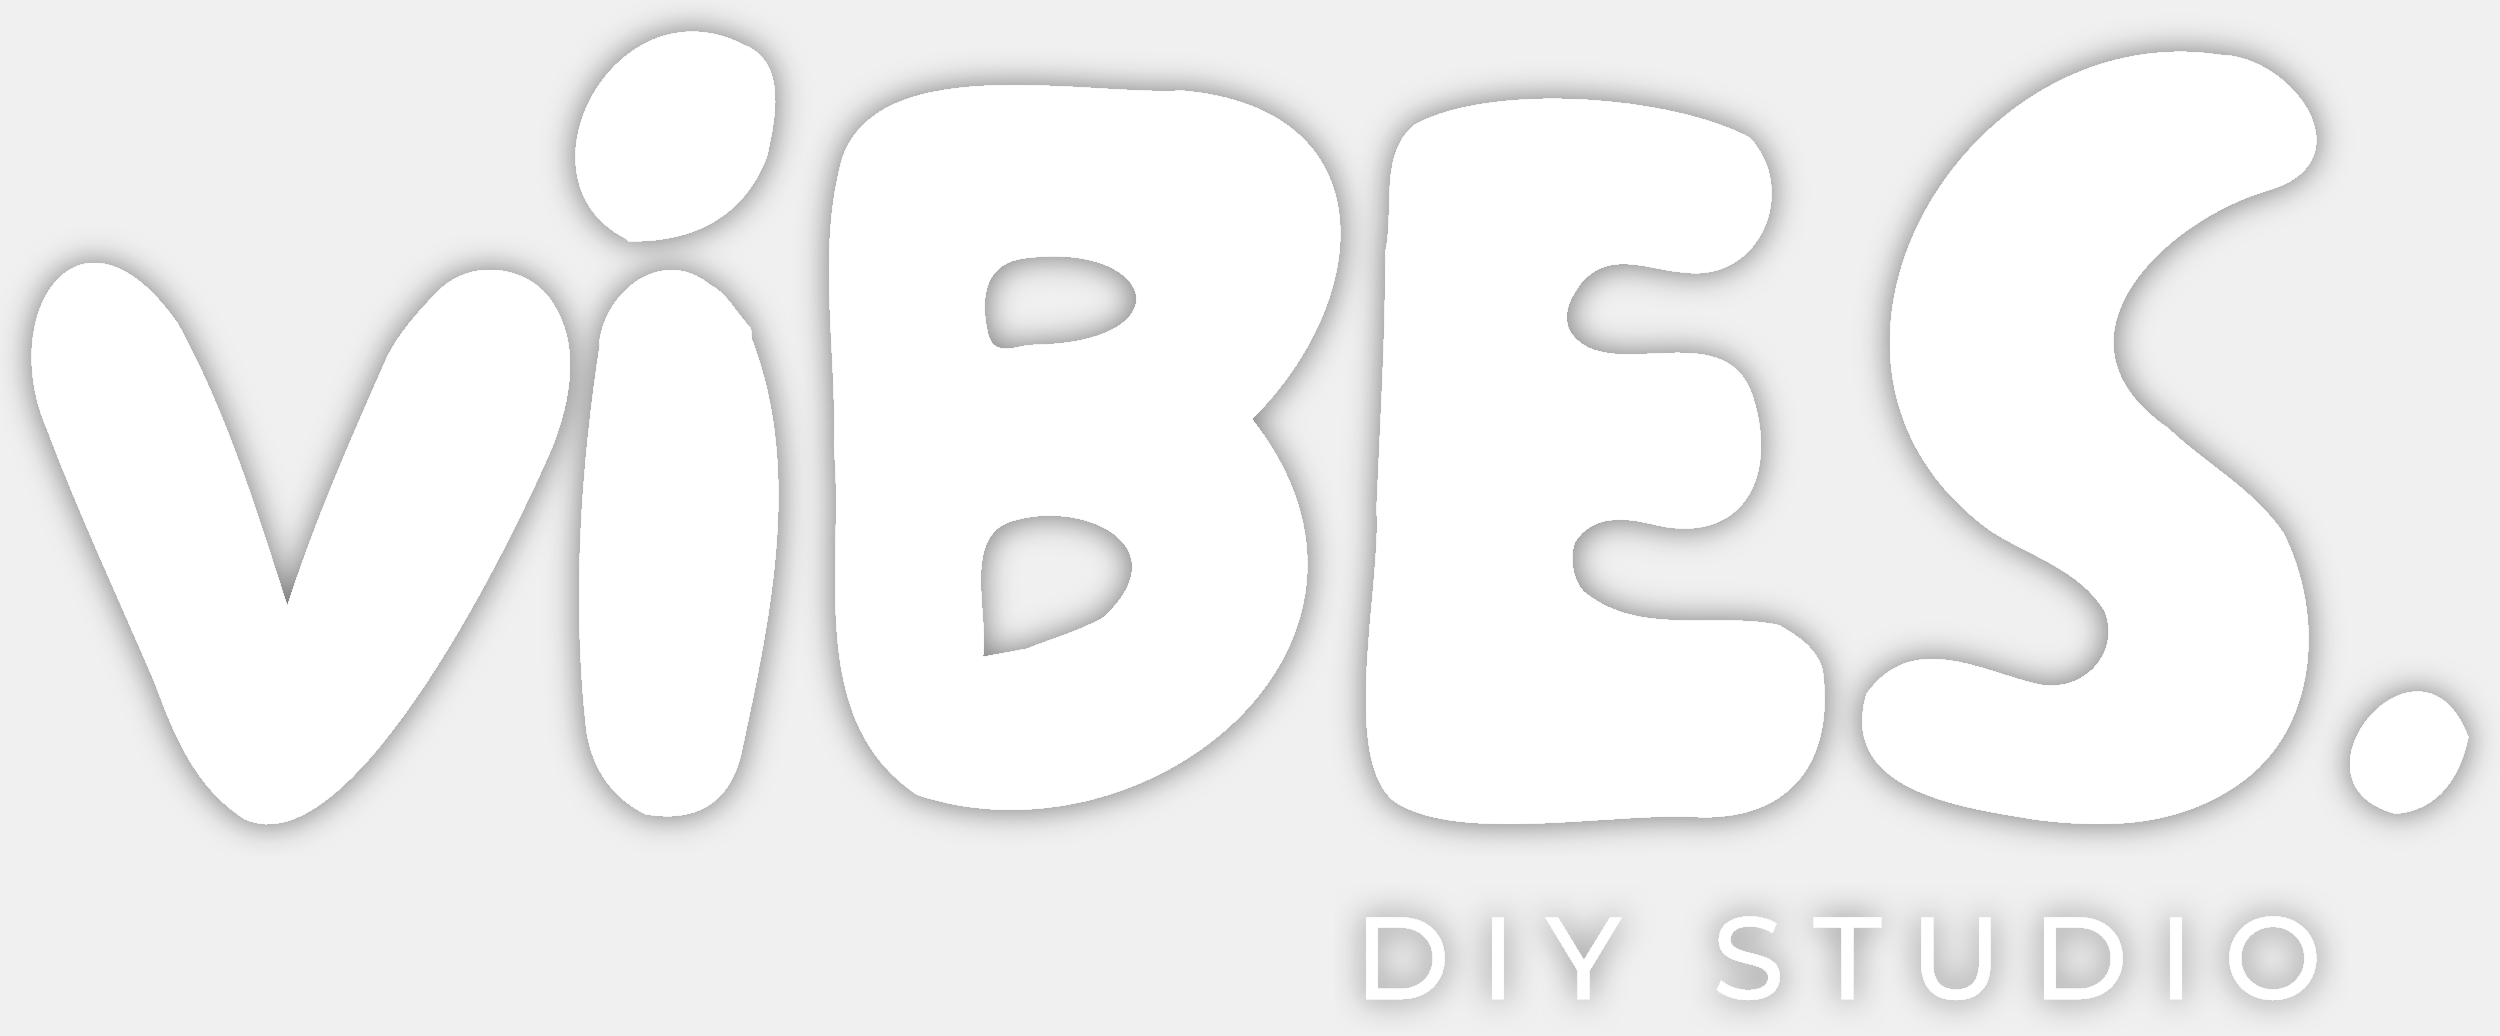
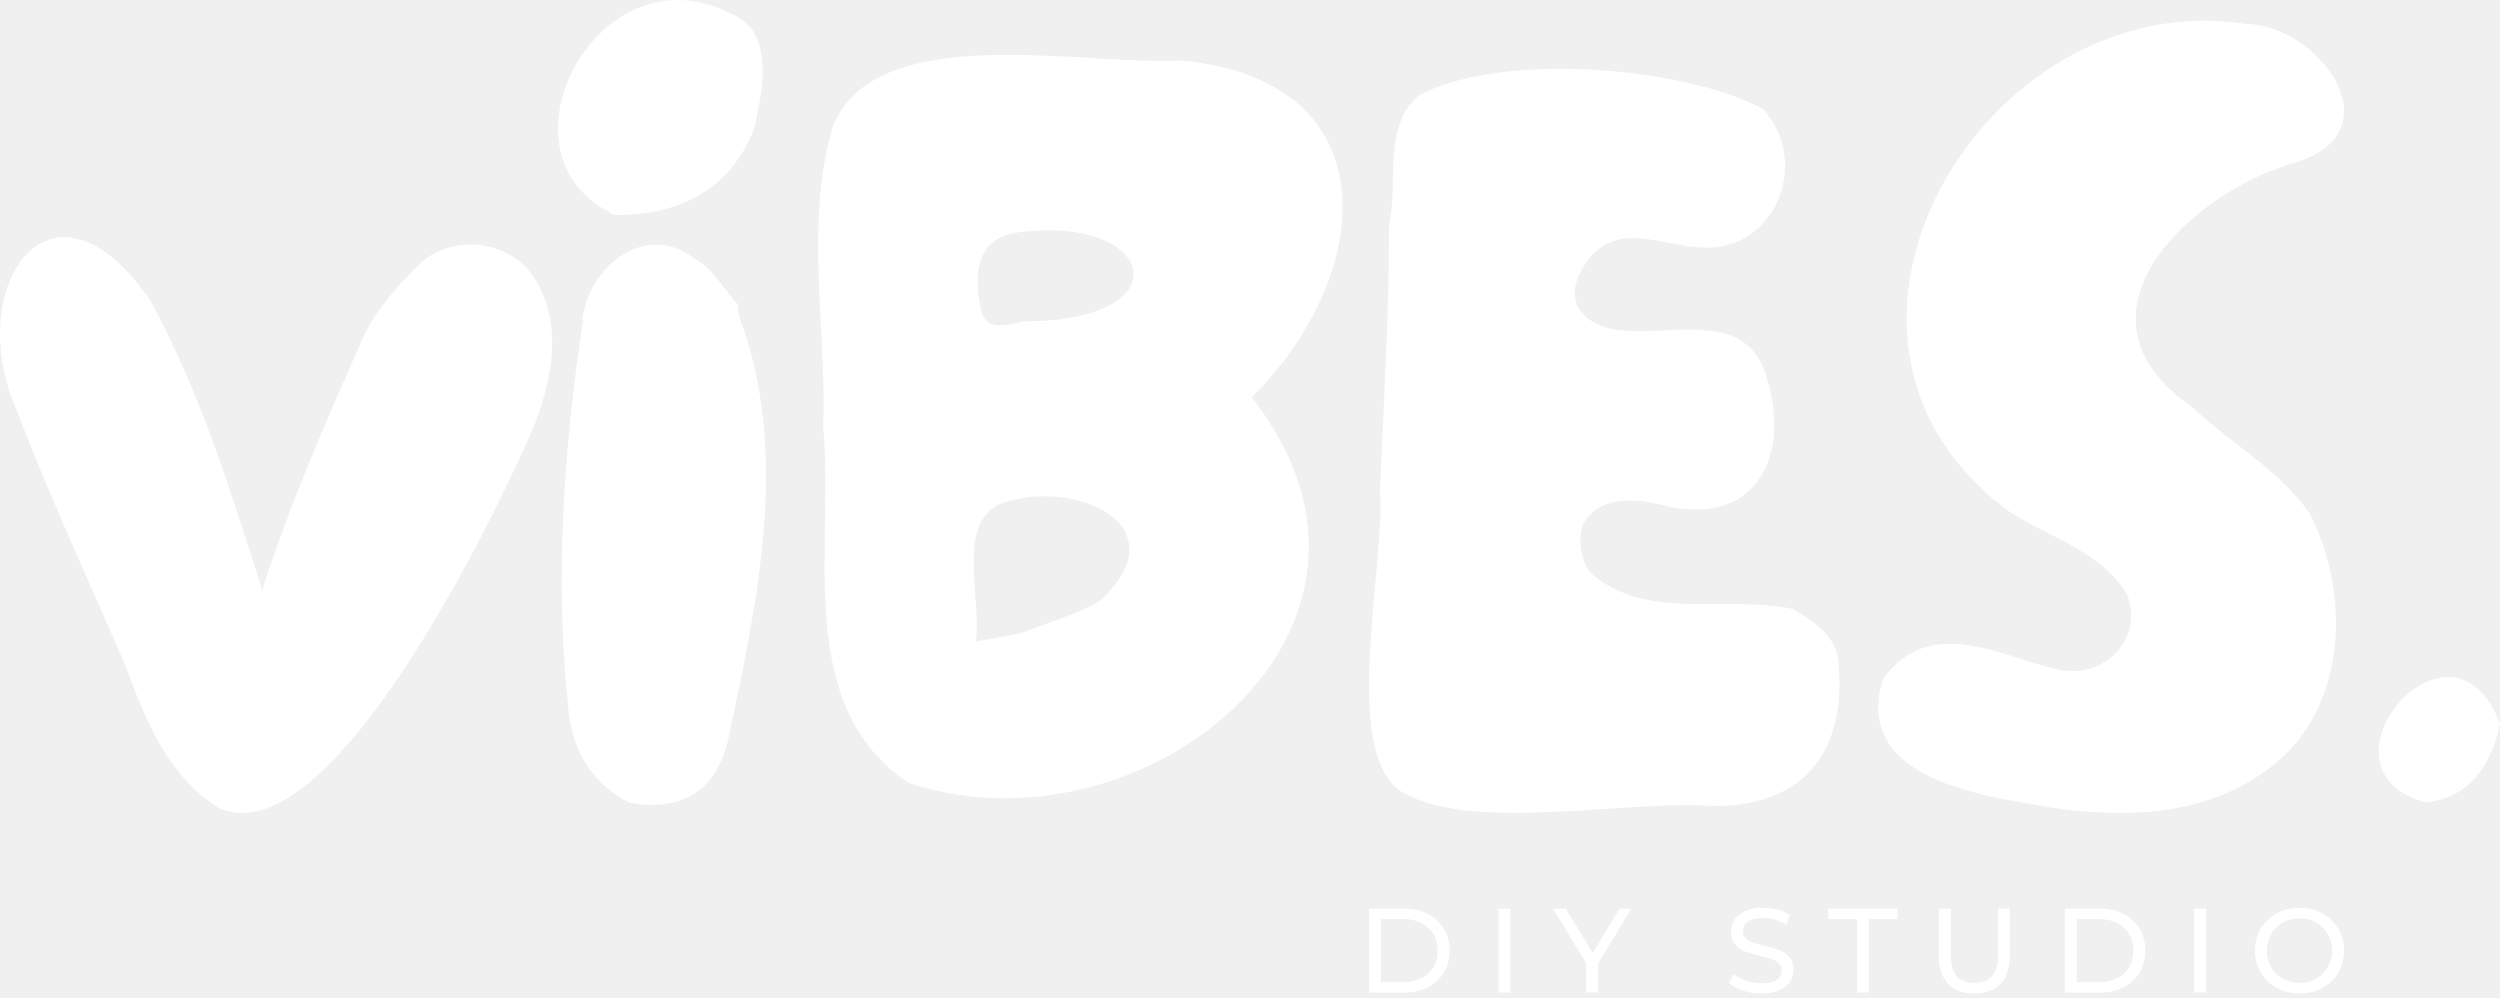
- <svg xmlns="http://www.w3.org/2000/svg" width="630" height="261" viewBox="0 0 630 261" fill="none">
-   <g filter="url(#filter0_d_48_1072)">
-     <path d="M231.183 200.291C202.557 181.205 212.974 141.939 210.183 112.785C211.034 88.535 205.667 63.293 212.34 39.69C222.077 12.43 274.564 24.25 297.928 22.855C349.781 27.505 345.841 75.432 315.44 105.611C360.123 162.444 288.477 219.38 231.183 200.291ZM260.602 86.928C299.143 86.347 291.55 60.345 257.462 65.161C249.583 66.407 246.494 72.858 248.882 83.889C250.375 90.702 256.716 86.804 260.602 86.928V86.928ZM258.665 163.532C265.184 160.966 272.064 159.039 278.102 155.618C298.061 137.177 272.445 125.406 254.182 131.547C242.546 136.035 249.218 155.037 247.651 165.566C252.158 164.731 255.41 164.129 258.665 163.527V163.532Z" fill="white" />
-     <path d="M501.545 133.685C443.385 91.246 495.337 4.019 559.436 13.838C577.82 14.182 596.671 40.483 571.607 47.94C545.221 55.6 513.965 85.72 546.361 107.949C555.853 116.974 567.805 123.227 575.402 134.374C585.748 154.934 584.347 183.634 564.039 197.638C548.318 208.545 530.483 208.752 512.655 206.494C495.42 203.496 463.041 199.78 470.373 174.903C481.864 158.807 499.008 169.095 513.211 172.379C525.063 175.032 534.584 164.703 530.4 153.954C523.984 143.417 511.448 140.1 501.55 133.677L501.545 133.685Z" fill="white" />
-     <path d="M61.67 206.386C48.927 198.207 43.867 185.029 38.879 171.702C29.867 150.653 20.039 129.832 11.969 108.376C-1.151 78.633 20.433 46.408 44.888 81.743C57.171 104.295 64.548 128.313 72.402 152.862C79.489 131.011 88.086 111.42 97.28 90.665C100.236 84.321 105.279 78.708 110.222 73.585C119.088 64.393 134.602 67.283 139.868 77.376C146.151 88.037 143.526 101.049 139.47 111.872C130.484 133.183 89.235 219.115 61.674 206.39L61.67 206.386Z" fill="white" />
-     <path d="M603.667 205.053C573.955 197.04 610.091 154.153 621.997 185.777C619.973 195.703 614.528 204.102 603.667 205.053Z" fill="white" />
-     <path d="M189.478 85.612C189.387 84.653 189.3 83.69 189.208 82.727C185.692 79.215 183.353 74.025 178.874 71.775C167.014 62.031 152.628 73.186 151.044 86.401L151.206 86.729C146.416 117.987 144.198 150.902 147.652 182.791C148.652 192.403 153.445 200.561 162.685 205.169C175.329 207.336 183.776 202.404 186.758 189.999C193.969 156.175 202.23 119.083 189.478 85.612V85.612ZM181.752 78.351C183.05 80.061 184.415 81.693 185.994 83.113C184.415 81.693 183.05 80.061 181.752 78.351Z" fill="white" />
-     <path d="M157.526 60.013C157.858 60.262 158.185 60.515 158.517 60.764C175.399 61.113 187.728 54.014 193.26 39.42C195.234 30.507 198.555 15.714 187.496 11.359C155.469 -5.322 128.274 44.764 157.53 60.009L157.526 60.013Z" fill="white" />
-     <path d="M459.293 168.792C457.667 163.241 453.031 160.318 448.307 157.566L448.303 157.562C432.412 154.141 413.457 160.393 399.751 149.632V149.615C397.284 148.204 394.883 141.532 396.911 136.521C401.178 129.754 409.069 130.43 415.547 131.863C438.454 138.132 448.249 120.923 441.813 100.401C435.116 77.957 403.923 98.288 395.335 83.026C393.85 78.667 395.596 75.08 398.499 71.173C405.818 62.791 415.771 68.109 424.653 68.674C443.489 70.99 453.255 48.16 440.951 34.742C421.369 24.234 376.363 20.705 356.528 31.4C347.463 38.96 351.477 52.827 349.146 63.364C349.188 85.06 347.832 106.691 346.915 128.363C348.296 146.755 337.523 191.029 351.477 201.993C367.866 212.842 407.419 204.385 428.655 205.933C451.994 206.269 462.245 191.07 459.293 168.788V168.792Z" fill="white" />
-   </g>
-   <g filter="url(#filter1_d_48_1072)">
-     <path d="M344.245 231.172H352.916C355.089 231.172 357.021 231.604 358.705 232.467C360.389 233.331 361.699 234.543 362.628 236.1C363.557 237.661 364.026 239.45 364.026 241.472C364.026 243.494 363.561 245.284 362.628 246.84C361.699 248.401 360.389 249.614 358.705 250.477C357.017 251.341 355.089 251.773 352.916 251.773H344.245V231.172ZM352.738 249.211C354.401 249.211 355.869 248.887 357.133 248.24C358.398 247.592 359.373 246.687 360.057 245.516C360.741 244.349 361.085 243 361.085 241.472C361.085 239.944 360.741 238.591 360.057 237.424C359.373 236.258 358.398 235.348 357.133 234.701C355.869 234.053 354.405 233.729 352.738 233.729H347.181V249.211H352.738Z" fill="white" />
-     <path d="M376.018 231.172H378.959V251.773H376.018V231.172Z" fill="white" />
-     <path d="M400.506 244.648V251.768H397.595V244.59L389.425 231.172H392.569L399.154 242.029L405.768 231.172H408.679L400.51 244.648H400.506Z" fill="white" />
-     <path d="M436.057 251.287C434.618 250.805 433.486 250.182 432.661 249.418L433.748 247.123C434.531 247.828 435.535 248.405 436.762 248.846C437.986 249.286 439.246 249.506 440.54 249.506C442.245 249.506 443.518 249.215 444.36 248.638C445.201 248.057 445.624 247.289 445.624 246.33C445.624 245.624 445.392 245.047 444.932 244.607C444.471 244.167 443.903 243.826 443.227 243.594C442.551 243.357 441.598 243.091 440.362 242.801C438.815 242.427 437.563 242.053 436.613 241.684C435.663 241.31 434.851 240.737 434.175 239.961C433.499 239.189 433.159 238.142 433.159 236.826C433.159 235.726 433.449 234.738 434.025 233.854C434.602 232.969 435.481 232.264 436.655 231.736C437.832 231.205 439.292 230.943 441.034 230.943C442.249 230.943 443.443 231.101 444.621 231.413C445.799 231.728 446.806 232.176 447.648 232.766L446.678 235.12C445.815 234.572 444.894 234.153 443.916 233.87C442.937 233.588 441.975 233.443 441.034 233.443C439.371 233.443 438.118 233.746 437.285 234.356C436.451 234.962 436.037 235.747 436.037 236.71C436.037 237.416 436.273 237.989 436.742 238.433C437.21 238.877 437.795 239.218 438.492 239.463C439.188 239.708 440.134 239.969 441.328 240.243C442.875 240.617 444.119 240.991 445.06 241.36C446.002 241.734 446.81 242.302 447.486 243.066C448.162 243.834 448.502 244.86 448.502 246.155C448.502 247.235 448.208 248.219 447.619 249.111C447.03 250.004 446.139 250.71 444.944 251.229C443.75 251.748 442.278 252.009 440.536 252.009C438.985 252.009 437.492 251.768 436.053 251.287H436.057Z" fill="white" />
-     <path d="M464.082 233.729H457.028V231.167H474.047V233.729H466.993V251.768H464.082V233.729Z" fill="white" />
-     <path d="M486.48 249.651C484.954 248.082 484.186 245.827 484.186 242.884V231.172H487.127V242.768C487.127 247.181 489.055 249.39 492.916 249.39C494.798 249.39 496.237 248.846 497.237 247.758C498.236 246.67 498.738 245.005 498.738 242.768V231.172H501.587V242.884C501.587 245.848 500.824 248.107 499.294 249.668C497.763 251.229 495.628 252.009 492.887 252.009C490.146 252.009 488.01 251.225 486.48 249.655V249.651Z" fill="white" />
-     <path d="M515.11 231.172H523.781C525.954 231.172 527.887 231.604 529.57 232.467C531.254 233.331 532.564 234.543 533.493 236.1C534.422 237.661 534.891 239.45 534.891 241.472C534.891 243.494 534.426 245.284 533.493 246.84C532.564 248.401 531.254 249.614 529.57 250.477C527.882 251.341 525.954 251.773 523.781 251.773H515.11V231.172ZM523.603 249.211C525.266 249.211 526.734 248.887 527.999 248.24C529.263 247.592 530.238 246.687 530.922 245.516C531.606 244.349 531.951 243 531.951 241.472C531.951 239.944 531.606 238.591 530.922 237.424C530.238 236.258 529.263 235.348 527.999 234.701C526.734 234.053 525.27 233.729 523.603 233.729H518.046V249.211H523.603Z" fill="white" />
-     <path d="M546.888 231.172H549.828V251.773H546.888V231.172Z" fill="white" />
-     <path d="M567.17 250.639C565.503 249.726 564.197 248.468 563.247 246.857C562.298 245.246 561.821 243.452 561.821 241.472C561.821 239.492 562.294 237.694 563.247 236.087C564.197 234.481 565.507 233.218 567.17 232.305C568.833 231.392 570.708 230.935 572.785 230.935C574.863 230.935 576.704 231.392 578.371 232.305C580.038 233.218 581.34 234.472 582.282 236.071C583.223 237.669 583.692 239.471 583.692 241.472C583.692 243.473 583.223 245.275 582.282 246.873C581.34 248.472 580.038 249.73 578.371 250.639C576.704 251.552 574.842 252.009 572.785 252.009C570.728 252.009 568.837 251.552 567.17 250.639ZM576.853 248.36C578.06 247.675 579.01 246.728 579.706 245.52C580.399 244.316 580.751 242.967 580.751 241.476C580.751 239.986 580.403 238.636 579.706 237.428C579.01 236.22 578.06 235.274 576.853 234.589C575.651 233.899 574.291 233.559 572.781 233.559C571.272 233.559 569.903 233.904 568.68 234.589C567.452 235.274 566.494 236.22 565.798 237.428C565.101 238.632 564.753 239.986 564.753 241.476C564.753 242.967 565.101 244.316 565.798 245.52C566.49 246.728 567.452 247.675 568.68 248.36C569.903 249.045 571.272 249.389 572.781 249.389C574.291 249.389 575.647 249.045 576.853 248.36Z" fill="white" />
-   </g>
-   <defs>
-     <filter id="filter0_d_48_1072" x="-0" y="0" width="629.997" height="215.668" filterUnits="userSpaceOnUse" color-interpolation-filters="sRGB">
-       <feFlood flood-opacity="0" result="BackgroundImageFix" />
-       <feColorMatrix in="SourceAlpha" type="matrix" values="0 0 0 0 0 0 0 0 0 0 0 0 0 0 0 0 0 0 127 0" result="hardAlpha" />
-       <feOffset />
-       <feGaussianBlur stdDeviation="4" />
-       <feComposite in2="hardAlpha" operator="out" />
-       <feColorMatrix type="matrix" values="0 0 0 0 0 0 0 0 0 0 0 0 0 0 0 0 0 0 0.5 0" />
-       <feBlend mode="normal" in2="BackgroundImageFix" result="effect1_dropShadow_48_1072" />
-       <feBlend mode="normal" in="SourceGraphic" in2="effect1_dropShadow_48_1072" result="shape" />
-     </filter>
-     <filter id="filter1_d_48_1072" x="336.245" y="222.935" width="255.447" height="37.074" filterUnits="userSpaceOnUse" color-interpolation-filters="sRGB">
-       <feFlood flood-opacity="0" result="BackgroundImageFix" />
-       <feColorMatrix in="SourceAlpha" type="matrix" values="0 0 0 0 0 0 0 0 0 0 0 0 0 0 0 0 0 0 127 0" result="hardAlpha" />
-       <feOffset />
-       <feGaussianBlur stdDeviation="4" />
-       <feComposite in2="hardAlpha" operator="out" />
-       <feColorMatrix type="matrix" values="0 0 0 0 0 0 0 0 0 0 0 0 0 0 0 0 0 0 0.5 0" />
-       <feBlend mode="normal" in2="BackgroundImageFix" result="effect1_dropShadow_48_1072" />
-       <feBlend mode="normal" in="SourceGraphic" in2="effect1_dropShadow_48_1072" result="shape" />
-     </filter>
-   </defs>
+ <svg xmlns="http://www.w3.org/2000/svg" width="614" height="245" viewBox="0 0 614 245" fill="none">
+   <path d="M223.183 192.291C194.557 173.205 204.974 133.939 202.183 104.785C203.034 80.535 197.667 55.293 204.34 31.69C214.077 4.43 266.564 16.25 289.928 14.855C341.781 19.505 337.841 67.432 307.44 97.611C352.123 154.444 280.477 211.38 223.183 192.291ZM252.602 78.928C291.143 78.347 283.55 52.345 249.462 57.161C241.583 58.407 238.494 64.858 240.882 75.889C242.375 82.702 248.716 78.804 252.602 78.928ZM250.665 155.532C257.184 152.966 264.064 151.039 270.102 147.618C290.061 129.177 264.445 117.406 246.182 123.547C234.546 128.035 241.218 147.037 239.651 157.566C244.158 156.731 247.41 156.129 250.665 155.527V155.532Z" fill="white" />
+   <path d="M493.545 125.685C435.385 83.246 487.337 -3.981 551.436 5.838C569.82 6.182 588.671 32.483 563.607 39.94C537.221 47.6 505.965 77.72 538.361 99.949C547.853 108.974 559.805 115.227 567.402 126.374C577.748 146.934 576.347 175.634 556.039 189.638C540.318 200.545 522.483 200.752 504.655 198.494C487.42 195.496 455.041 191.78 462.373 166.903C473.864 150.807 491.008 161.095 505.211 164.379C517.063 167.032 526.584 156.703 522.4 145.954C515.984 135.417 503.448 132.1 493.55 125.677L493.545 125.685Z" fill="white" />
+   <path d="M53.67 198.386C40.927 190.207 35.867 177.029 30.879 163.702C21.867 142.653 12.039 121.832 3.969 100.376C-9.151 70.633 12.433 38.408 36.888 73.743C49.171 96.295 56.548 120.313 64.402 144.862C71.489 123.011 80.086 103.42 89.28 82.665C92.236 76.321 97.279 70.708 102.222 65.585C111.088 56.393 126.602 59.283 131.868 69.376C138.151 80.037 135.526 93.049 131.47 103.872C122.484 125.183 81.235 211.115 53.674 198.39L53.67 198.386Z" fill="white" />
+   <path d="M595.667 197.053C565.955 189.04 602.091 146.153 613.997 177.777C611.973 187.703 606.528 196.102 595.667 197.053Z" fill="white" />
+   <path d="M181.478 77.612C181.387 76.653 181.3 75.69 181.208 74.727C177.692 71.215 175.353 66.025 170.874 63.775C159.014 54.031 144.628 65.186 143.044 78.401L143.206 78.729C138.416 109.987 136.198 142.902 139.652 174.791C140.652 184.403 145.445 192.561 154.685 197.169C167.329 199.336 175.776 194.404 178.758 181.999C185.969 148.175 194.23 111.083 181.478 77.612ZM173.752 70.351C175.05 72.061 176.415 73.693 177.994 75.113C176.415 73.693 175.05 72.061 173.752 70.351Z" fill="white" />
+   <path d="M149.526 52.013C149.858 52.262 150.185 52.515 150.517 52.764C167.399 53.113 179.728 46.014 185.26 31.421C187.234 22.507 190.555 7.714 179.496 3.359C147.469 -13.322 120.274 36.764 149.53 52.009L149.526 52.013Z" fill="white" />
+   <path d="M451.293 160.792C449.667 155.241 445.031 152.318 440.307 149.566L440.303 149.562C424.412 146.141 405.457 152.393 391.751 141.632V141.615C389.284 140.204 386.883 133.532 388.911 128.521C393.178 121.754 401.069 122.43 407.547 123.863C430.454 130.132 440.249 112.923 433.813 92.401C427.116 69.957 395.923 90.288 387.335 75.026C385.85 70.667 387.596 67.08 390.499 63.173C397.818 54.791 407.771 60.109 416.653 60.674C435.489 62.99 445.255 40.16 432.951 26.742C413.369 16.234 368.363 12.705 348.528 23.4C339.463 30.96 343.477 44.827 341.146 55.364C341.188 77.06 339.832 98.691 338.915 120.363C340.296 138.755 329.523 183.029 343.477 193.993C359.866 204.842 399.419 196.385 420.655 197.933C443.994 198.27 454.245 183.07 451.293 160.788V160.792Z" fill="white" />
+   <path d="M336.245 223.172H344.916C347.089 223.172 349.021 223.604 350.705 224.467C352.389 225.331 353.699 226.543 354.628 228.1C355.557 229.661 356.026 231.45 356.026 233.472C356.026 235.494 355.561 237.284 354.628 238.84C353.699 240.401 352.389 241.614 350.705 242.477C349.017 243.341 347.089 243.773 344.916 243.773H336.245V223.172ZM344.738 241.211C346.401 241.211 347.869 240.887 349.133 240.24C350.398 239.592 351.373 238.687 352.057 237.516C352.741 236.349 353.085 235 353.085 233.472C353.085 231.944 352.741 230.591 352.057 229.424C351.373 228.258 350.398 227.348 349.133 226.701C347.869 226.053 346.405 225.729 344.738 225.729H339.181V241.211H344.738Z" fill="white" />
+   <path d="M368.018 223.172H370.959V243.773H368.018V223.172Z" fill="white" />
+   <path d="M392.506 236.648V243.768H389.595V236.59L381.425 223.172H384.569L391.154 234.029L397.768 223.172H400.679L392.51 236.648H392.506Z" fill="white" />
+   <path d="M428.057 243.287C426.618 242.805 425.486 242.182 424.661 241.418L425.748 239.123C426.531 239.828 427.535 240.405 428.762 240.846C429.986 241.286 431.246 241.506 432.54 241.506C434.245 241.506 435.518 241.215 436.36 240.638C437.201 240.057 437.624 239.289 437.624 238.33C437.624 237.624 437.392 237.047 436.932 236.607C436.471 236.167 435.903 235.826 435.227 235.594C434.551 235.357 433.598 235.091 432.362 234.801C430.815 234.427 429.563 234.053 428.613 233.684C427.663 233.31 426.851 232.737 426.175 231.961C425.499 231.189 425.159 230.142 425.159 228.826C425.159 227.726 425.449 226.738 426.025 225.854C426.602 224.969 427.481 224.264 428.655 223.736C429.832 223.205 431.292 222.943 433.034 222.943C434.249 222.943 435.443 223.101 436.621 223.413C437.799 223.728 438.806 224.176 439.648 224.766L438.678 227.12C437.815 226.572 436.894 226.153 435.916 225.87C434.937 225.588 433.975 225.443 433.034 225.443C431.371 225.443 430.118 225.746 429.285 226.356C428.451 226.962 428.037 227.747 428.037 228.71C428.037 229.416 428.273 229.989 428.742 230.433C429.21 230.877 429.795 231.218 430.492 231.463C431.188 231.708 432.134 231.969 433.328 232.243C434.875 232.617 436.119 232.991 437.06 233.36C438.002 233.734 438.81 234.302 439.486 235.066C440.162 235.834 440.502 236.86 440.502 238.155C440.502 239.235 440.208 240.219 439.619 241.111C439.03 242.004 438.139 242.71 436.944 243.229C435.75 243.748 434.278 244.009 432.536 244.009C430.985 244.009 429.492 243.768 428.053 243.287H428.057Z" fill="white" />
+   <path d="M456.082 225.729H449.028V223.167H466.047V225.729H458.993V243.768H456.082V225.729Z" fill="white" />
+   <path d="M478.48 241.651C476.954 240.082 476.186 237.827 476.186 234.884V223.172H479.127V234.768C479.127 239.181 481.055 241.39 484.916 241.39C486.798 241.39 488.237 240.846 489.237 239.758C490.236 238.67 490.738 237.005 490.738 234.768V223.172H493.587V234.884C493.587 237.848 492.824 240.107 491.294 241.668C489.763 243.229 487.628 244.009 484.887 244.009C482.146 244.009 480.01 243.225 478.48 241.655V241.651Z" fill="white" />
+   <path d="M507.11 223.172H515.781C517.954 223.172 519.887 223.604 521.57 224.467C523.254 225.331 524.564 226.543 525.493 228.1C526.422 229.661 526.891 231.45 526.891 233.472C526.891 235.494 526.426 237.284 525.493 238.84C524.564 240.401 523.254 241.614 521.57 242.477C519.882 243.341 517.954 243.773 515.781 243.773H507.11V223.172ZM515.603 241.211C517.266 241.211 518.734 240.887 519.999 240.24C521.263 239.592 522.238 238.687 522.922 237.516C523.606 236.349 523.951 235 523.951 233.472C523.951 231.944 523.606 230.591 522.922 229.424C522.238 228.258 521.263 227.348 519.999 226.701C518.734 226.053 517.27 225.729 515.603 225.729H510.046V241.211H515.603Z" fill="white" />
+   <path d="M538.888 223.172H541.828V243.773H538.888V223.172Z" fill="white" />
+   <path d="M559.17 242.639C557.503 241.726 556.197 240.468 555.247 238.857C554.298 237.246 553.821 235.452 553.821 233.472C553.821 231.492 554.294 229.694 555.247 228.087C556.197 226.481 557.507 225.218 559.17 224.305C560.833 223.392 562.708 222.935 564.785 222.935C566.863 222.935 568.704 223.392 570.371 224.305C572.038 225.218 573.34 226.472 574.282 228.071C575.223 229.669 575.692 231.471 575.692 233.472C575.692 235.473 575.223 237.275 574.282 238.873C573.34 240.472 572.038 241.73 570.371 242.639C568.704 243.552 566.842 244.009 564.785 244.009C562.728 244.009 560.837 243.552 559.17 242.639ZM568.853 240.36C570.06 239.675 571.01 238.728 571.706 237.52C572.399 236.316 572.751 234.967 572.751 233.476C572.751 231.986 572.403 230.636 571.706 229.428C571.01 228.22 570.06 227.274 568.853 226.589C567.651 225.899 566.291 225.559 564.781 225.559C563.272 225.559 561.903 225.904 560.68 226.589C559.452 227.274 558.494 228.22 557.798 229.428C557.101 230.632 556.753 231.986 556.753 233.476C556.753 234.967 557.101 236.316 557.798 237.52C558.49 238.728 559.452 239.675 560.68 240.36C561.903 241.045 563.272 241.389 564.781 241.389C566.291 241.389 567.647 241.045 568.853 240.36Z" fill="white" />
</svg>
